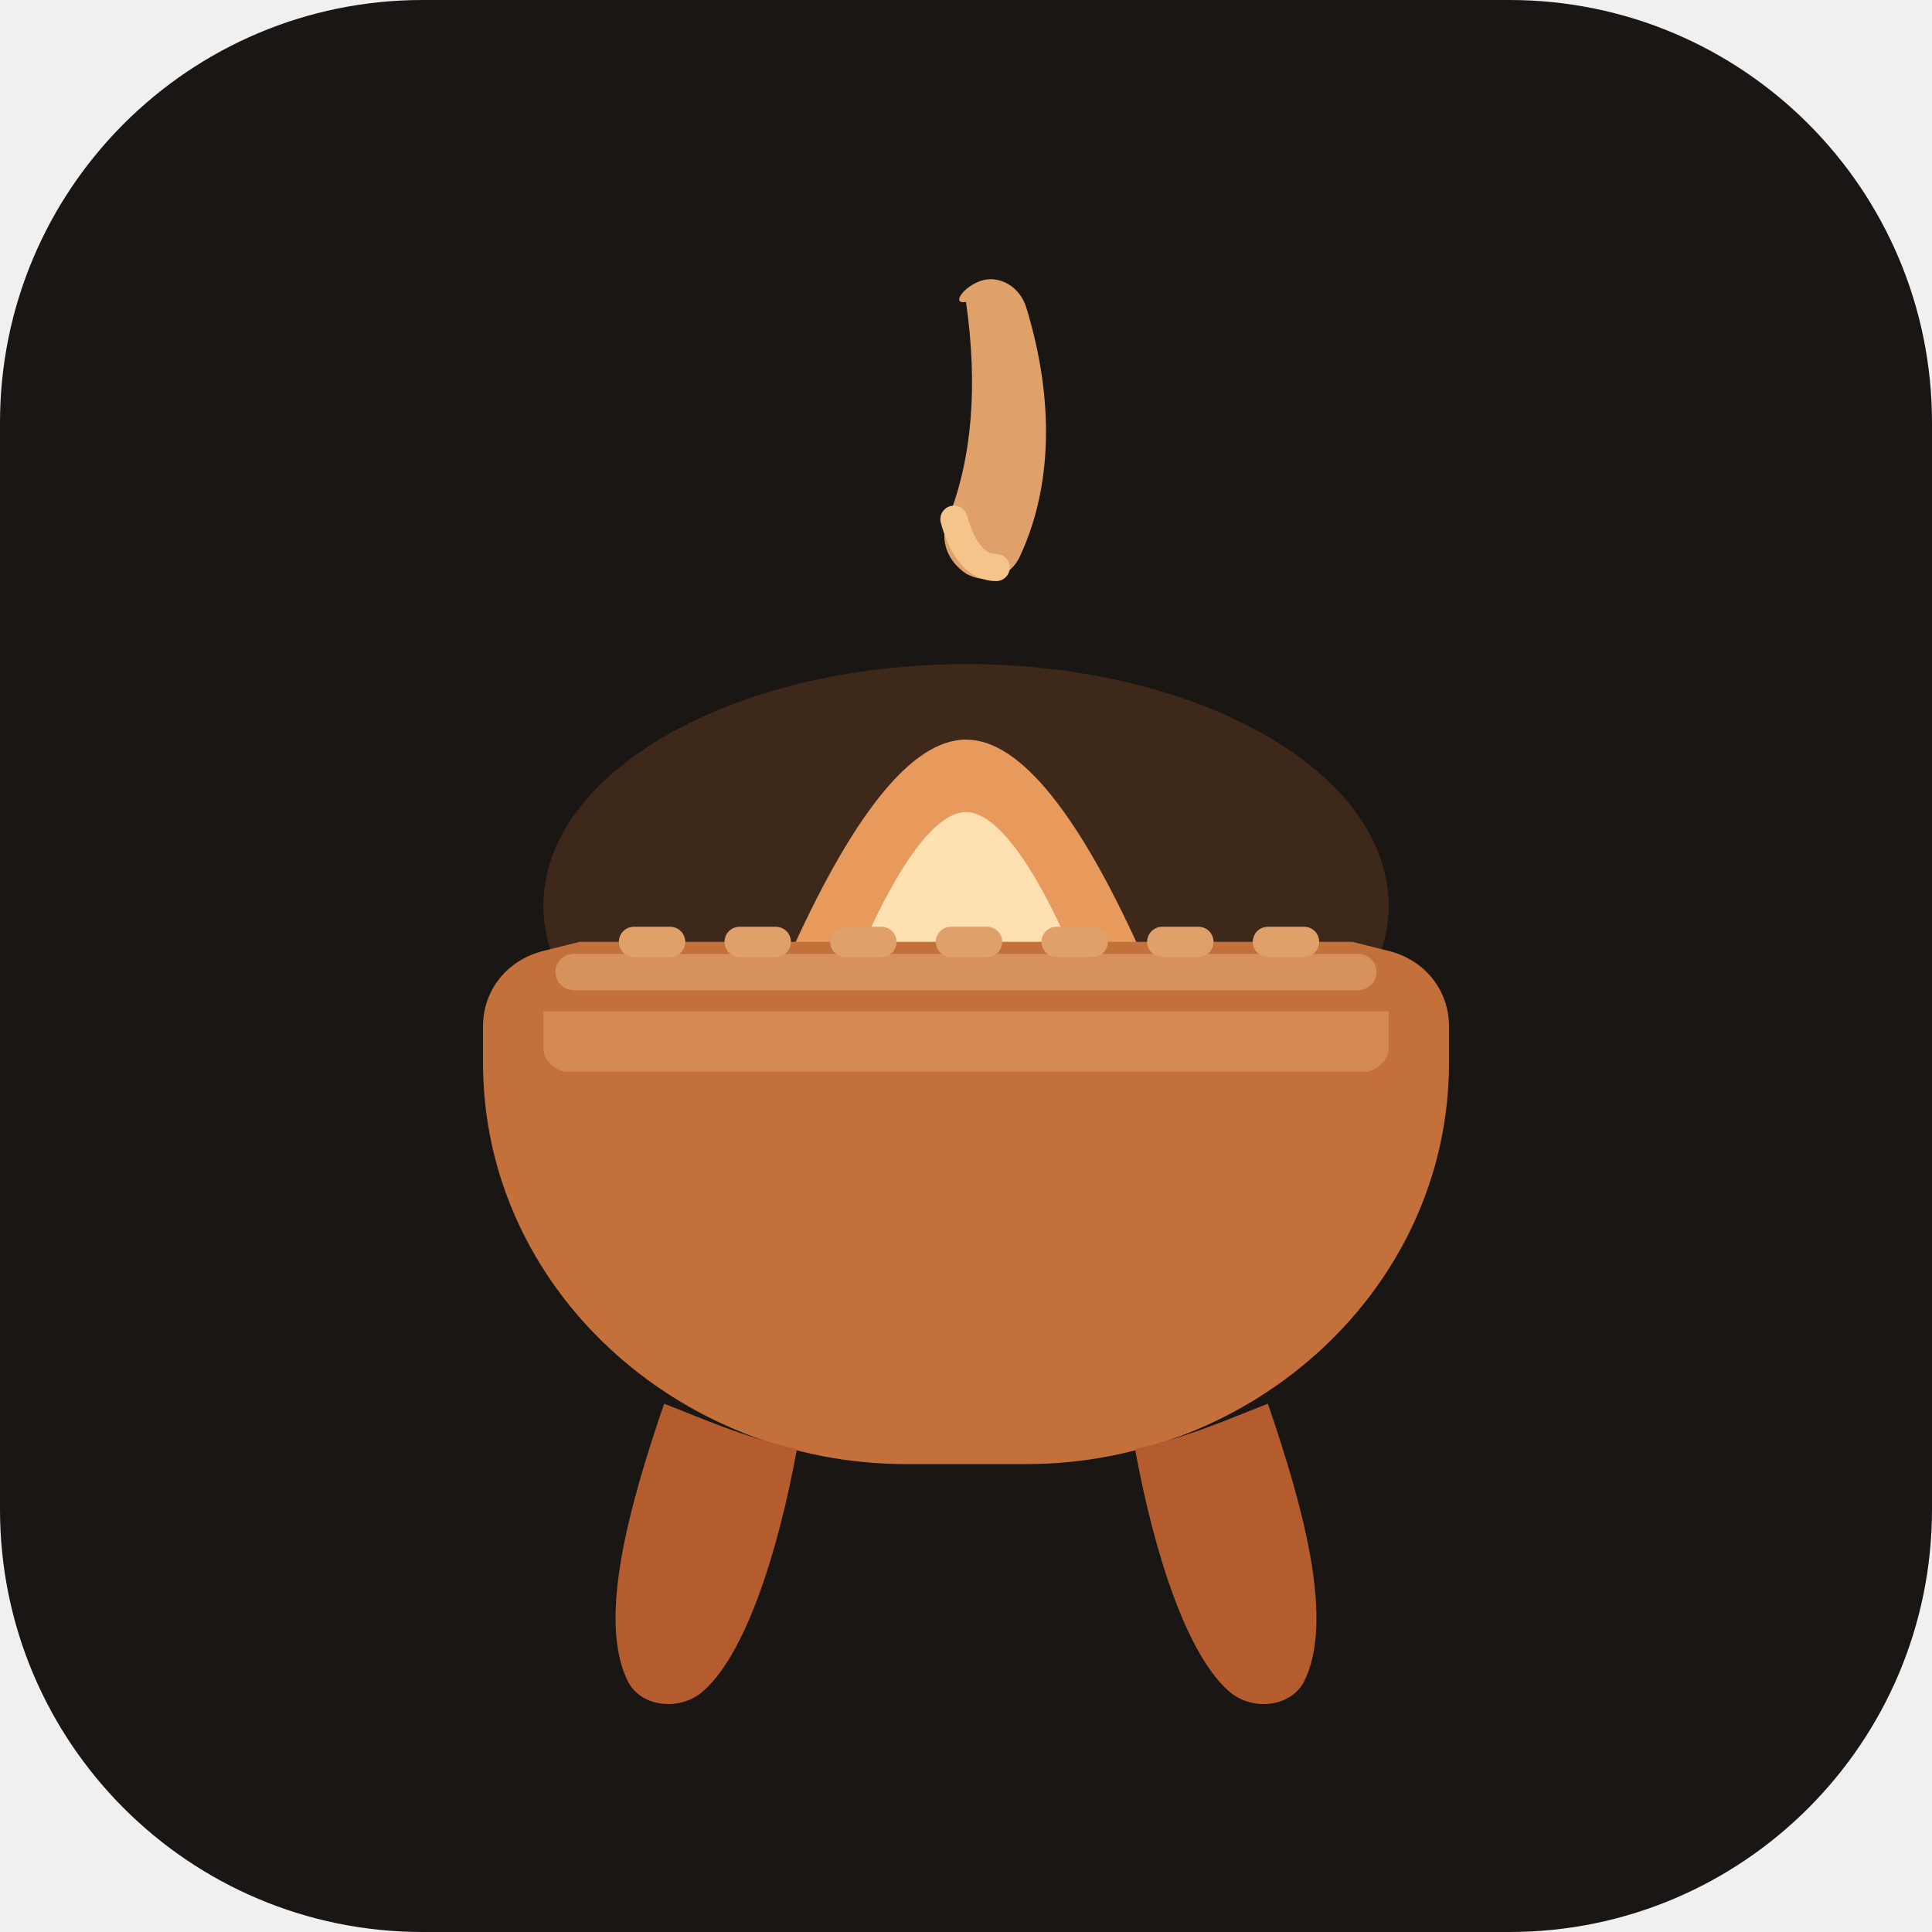
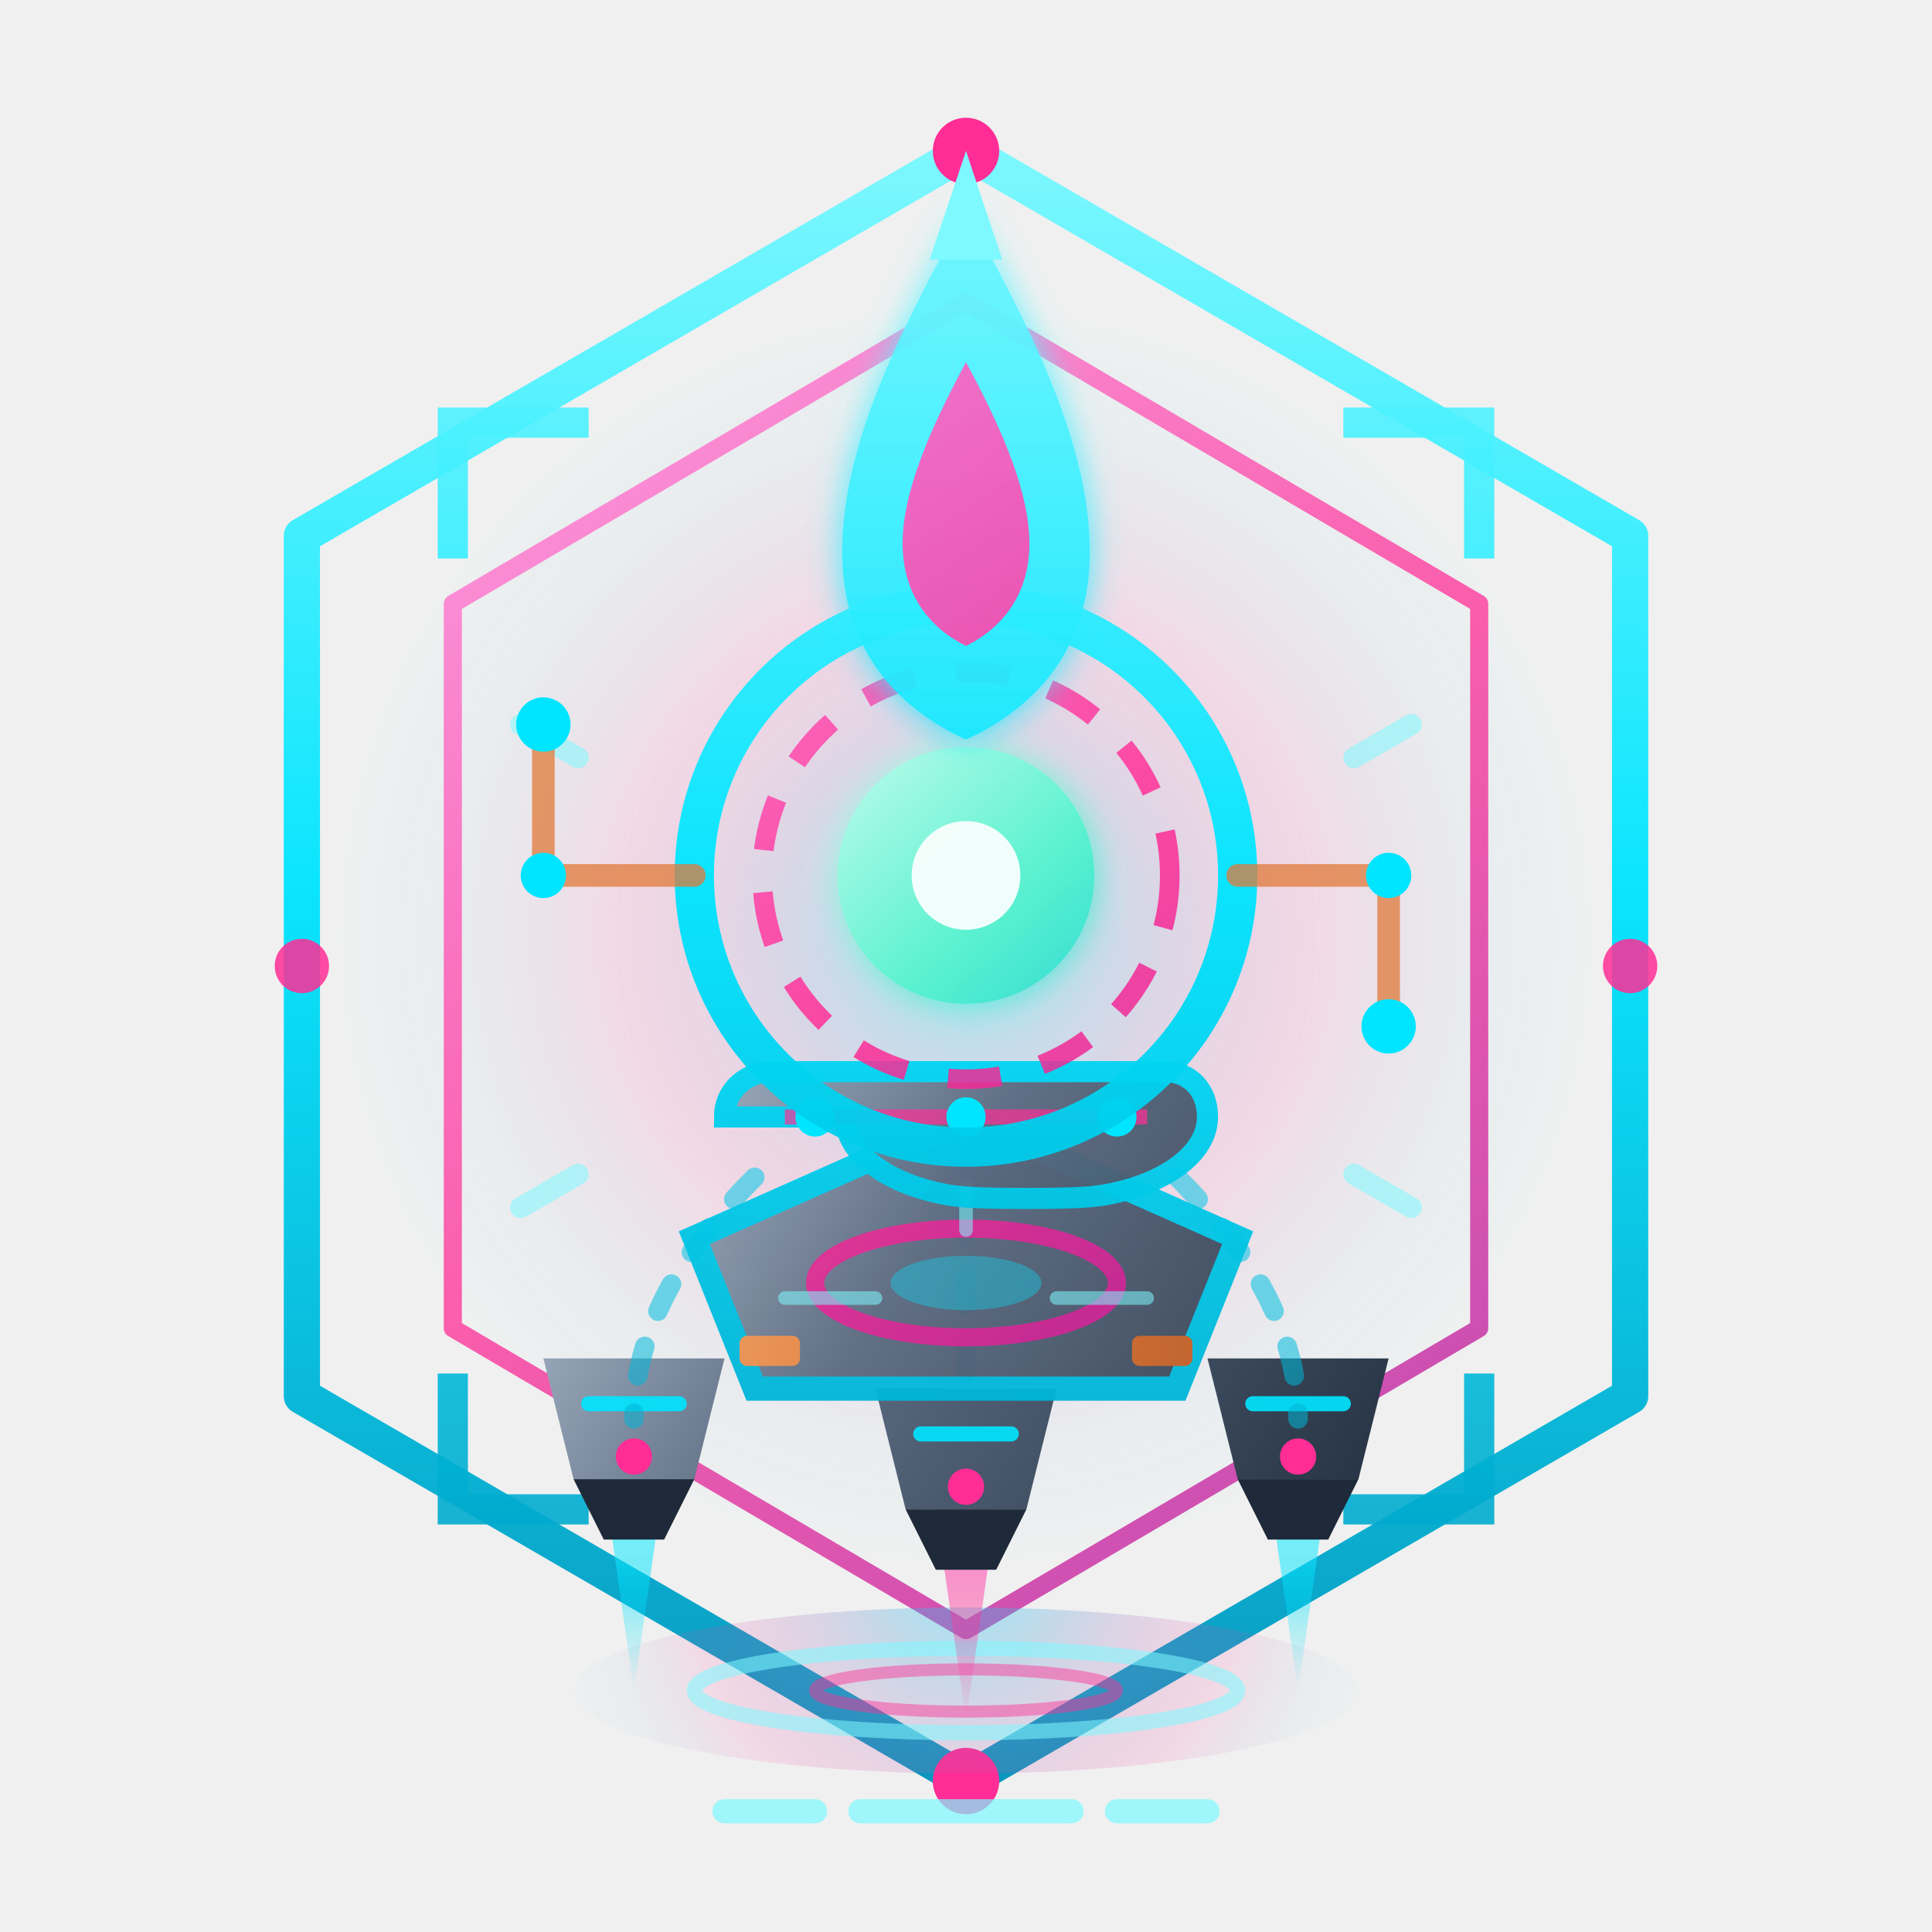
- <svg xmlns="http://www.w3.org/2000/svg" viewBox="0 0 64 64" fill="none" role="img" aria-label="tonglu">
-   <rect width="64" height="64" rx="14" fill="#1a1614" />
-   <ellipse cx="32" cy="30" rx="14" ry="8" fill="#e07a3a" opacity="0.18" />
-   <path d="M26 32c2.2-5 4.2-7.5 6-7.5s3.8 2.5 6 7.5c-2.1 2.4-4 3.5-6 3.5s-3.9-1.1-6-3.5Z" fill="#f0a060" opacity="0.95" />
-   <path d="M28.5 31.5c1.4-3.2 2.6-4.6 3.5-4.6s2.1 1.4 3.5 4.6c-1.2 1.3-2.3 1.9-3.5 1.9s-2.3-.6-3.5-1.9Z" fill="#ffe0b0" />
-   <path d="M16 34c0-1.2.8-2.2 2-2.5l1.2-.3h25.6l1.2.3c1.2.3 2 1.3 2 2.5v1.2c0 7.5-6.5 13.3-14 13.3h-4c-7.5 0-14-5.8-14-13.3V34Z" fill="#c4703a" />
-   <path d="M18 33.5h28v1.2c0 .4-.3.7-.7.8H18.7c-.4-.1-.7-.4-.7-.8v-1.2Z" fill="#d48952" />
-   <path d="M19 32.2h26" stroke="#e0a06a" stroke-width="1.2" stroke-linecap="round" opacity="0.7" />
-   <path d="M21 31.2h1.2M24.5 31.2h1.2M28 31.2h1.2M31.5 31.2h1.2M35 31.2h1.2M38.5 31.2h1.2M42 31.2h1.2" stroke="#e0a06a" stroke-width="1" stroke-linecap="round" />
-   <path d="M22 46.5c-1.2 3.5-2.2 7.2-1.2 9.2.4.8 1.6 1 2.4.4 1.5-1.2 2.6-4.8 3.2-8.1-1.8-.4-3.1-1-4.4-1.5Z" fill="#b45c2e" />
-   <path d="M42 46.5c1.2 3.5 2.2 7.2 1.2 9.2-.4.8-1.6 1-2.4.4-1.5-1.2-2.6-4.8-3.2-8.1 1.8-.4 3.1-1 4.4-1.5Z" fill="#b45c2e" />
-   <path d="M32 10c.4 2.8.2 5.2-.6 7.2-.3.7 0 1.4.6 1.8.7.4 1.5.1 1.8-.6C35 15.8 34.8 12.8 34 10.2c-.2-.7-.9-1.1-1.5-.9-.6.2-1 .8-.5.7Z" fill="#e0a06a" />
-   <path d="M31.6 17.2c.3 1.1.8 1.6 1.4 1.6" stroke="#f5c48a" stroke-width="0.9" stroke-linecap="round" />
+ <svg xmlns="http://www.w3.org/2000/svg" viewBox="0 0 128 128" fill="none" role="img" aria-label="tonglu">
+   <defs>
+     <linearGradient id="neon" x1="64" y1="8" x2="64" y2="120" gradientUnits="userSpaceOnUse">
+       <stop stop-color="#7DF9FF" />
+       <stop offset=".45" stop-color="#00E5FF" />
+       <stop offset="1" stop-color="#0090B8" />
+     </linearGradient>
+     <linearGradient id="mag" x1="40" y1="20" x2="96" y2="100" gradientUnits="userSpaceOnUse">
+       <stop stop-color="#FF7AD9" />
+       <stop offset=".5" stop-color="#FF2D95" />
+       <stop offset="1" stop-color="#B5179E" />
+     </linearGradient>
+     <linearGradient id="core" x1="48" y1="48" x2="88" y2="92" gradientUnits="userSpaceOnUse">
+       <stop stop-color="#E8FFF8" />
+       <stop offset=".35" stop-color="#5CF2D0" />
+       <stop offset=".7" stop-color="#00C2D4" />
+       <stop offset="1" stop-color="#FF2D95" />
+     </linearGradient>
+     <linearGradient id="metal" x1="36" y1="72" x2="92" y2="108" gradientUnits="userSpaceOnUse">
+       <stop stop-color="#B8C5D6" />
+       <stop offset=".4" stop-color="#5A6A80" />
+       <stop offset="1" stop-color="#1E2A3A" />
+     </linearGradient>
+     <linearGradient id="copper" x1="30" y1="70" x2="98" y2="98" gradientUnits="userSpaceOnUse">
+       <stop stop-color="#FFD19A" />
+       <stop offset=".5" stop-color="#E07A3A" />
+       <stop offset="1" stop-color="#9C4A22" />
+     </linearGradient>
+     <linearGradient id="thrust" x1="0" y1="0" x2="0" y2="1">
+       <stop stop-color="#7DF9FF" stop-opacity=".95" />
+       <stop offset=".45" stop-color="#00E5FF" stop-opacity=".55" />
+       <stop offset="1" stop-color="#00E5FF" stop-opacity="0" />
+     </linearGradient>
+     <linearGradient id="thrust-m" x1="0" y1="0" x2="0" y2="1">
+       <stop stop-color="#FF7AD9" stop-opacity=".9" />
+       <stop offset=".5" stop-color="#FF2D95" stop-opacity=".45" />
+       <stop offset="1" stop-color="#FF2D95" stop-opacity="0" />
+     </linearGradient>
+     <radialGradient id="glow" cx="64" cy="62" r="42" gradientUnits="userSpaceOnUse">
+       <stop stop-color="#00E5FF" stop-opacity=".35" />
+       <stop offset=".55" stop-color="#FF2D95" stop-opacity=".12" />
+       <stop offset="1" stop-color="#00E5FF" stop-opacity="0" />
+     </radialGradient>
+     <radialGradient id="pad-glow" cx="64" cy="104" r="28" gradientUnits="userSpaceOnUse">
+       <stop stop-color="#00E5FF" stop-opacity=".4" />
+       <stop offset=".65" stop-color="#FF2D95" stop-opacity=".12" />
+       <stop offset="1" stop-color="#00E5FF" stop-opacity="0" />
+     </radialGradient>
+     <filter id="soft" x="-20%" y="-20%" width="140%" height="140%">
+       <feGaussianBlur stdDeviation="1.1" result="b" />
+       <feMerge>
+         <feMergeNode in="b" />
+         <feMergeNode in="SourceGraphic" />
+       </feMerge>
+     </filter>
+   </defs>
+   <circle cx="64" cy="64" r="48" fill="url(#glow)" />
+   <path d="M64 10 L108 35.5 V92.5 L64 118 L20 92.5 V35.5 Z" stroke="url(#neon)" stroke-width="2.4" stroke-linejoin="round" opacity=".95" />
+   <path d="M64 20 L98 40 V88 L64 108 L30 88 V40 Z" stroke="url(#mag)" stroke-width="1.2" stroke-linejoin="round" opacity=".75" />
+   <g stroke="url(#neon)" stroke-width="2" stroke-linecap="square" opacity=".9">
+     <path d="M38 28 H30 V36" />
+     <path d="M90 28 H98 V36" />
+     <path d="M38 100 H30 V92" />
+     <path d="M90 100 H98 V92" />
+   </g>
+   <g fill="#FF2D95">
+     <circle cx="64" cy="10" r="2.2" />
+     <circle cx="64" cy="118" r="2.2" />
+     <circle cx="20" cy="64" r="1.8" opacity=".85" />
+     <circle cx="108" cy="64" r="1.8" opacity=".85" />
+   </g>
+   <g stroke="#7DF9FF" stroke-width="1.4" stroke-linecap="round" opacity=".55">
+     <path d="M64 24 v4.5" />
+     <path d="M34.5 48 l3.8 2.2" />
+     <path d="M89.7 77.8 l3.8 2.2" />
+     <path d="M34.5 80 l3.8-2.2" />
+     <path d="M89.7 50.2 l3.8-2.2" />
+   </g>
+   <ellipse cx="64" cy="112" rx="26" ry="5.5" fill="url(#pad-glow)" />
+   <ellipse cx="64" cy="112" rx="18" ry="2.8" stroke="#7DF9FF" stroke-width="1" opacity=".55" fill="none" />
+   <ellipse cx="64" cy="112" rx="10" ry="1.4" stroke="#FF2D95" stroke-width=".8" opacity=".45" fill="none" />
+   <g opacity=".9">
+     <path fill="url(#thrust)" d="M40 98 L44 98 L42 112 Z" />
+     <path fill="url(#thrust-m)" d="M62 100 L66 100 L64 114 Z" />
+     <path fill="url(#thrust)" d="M84 98 L88 98 L86 112 Z" />
+   </g>
+   <g fill="url(#metal)">
+     <path d="M36 90 L48 90 L46 98 L38 98 Z" />
+     <path d="M38 98 L46 98 L44 102 L40 102 Z" fill="#1E2A3A" />
+     <path d="M58 92 L70 92 L68 100 L60 100 Z" />
+     <path d="M60 100 L68 100 L66 104 L62 104 Z" fill="#1E2A3A" />
+     <path d="M80 90 L92 90 L90 98 L82 98 Z" />
+     <path d="M82 98 L90 98 L88 102 L84 102 Z" fill="#1E2A3A" />
+   </g>
+   <g stroke="#00E5FF" stroke-width="1" stroke-linecap="round" opacity=".9">
+     <path d="M39 93 h6" />
+     <path d="M61 95 h6" />
+     <path d="M83 93 h6" />
+   </g>
+   <g fill="#FF2D95">
+     <circle cx="42" cy="96.5" r="1.2" />
+     <circle cx="64" cy="98.5" r="1.2" />
+     <circle cx="86" cy="96.5" r="1.2" />
+   </g>
+   <g stroke="url(#neon)" stroke-width="1.3" stroke-linecap="round" opacity=".55" stroke-dasharray="2 2.5">
+     <path d="M50 78 Q42 86 42 94" />
+     <path d="M78 78 Q86 86 86 94" />
+     <path d="M64 80 V92" />
+   </g>
+   <path fill="url(#metal)" stroke="url(#neon)" stroke-width="1.6" d="M46 82 L64 74 L82 82 L78 92 L50 92 Z" opacity=".95" />
+   <ellipse cx="64" cy="85" rx="10" ry="3.6" fill="none" stroke="url(#mag)" stroke-width="1.2" opacity=".85" />
+   <ellipse cx="64" cy="85" rx="5" ry="1.8" fill="#00E5FF" opacity=".35" />
+   <g stroke="#7DF9FF" stroke-width=".9" opacity=".55" stroke-linecap="round">
+     <path d="M52 86 h6" />
+     <path d="M70 86 h6" />
+     <path d="M64 78.5 v3" />
+   </g>
+   <g fill="url(#copper)">
+     <rect x="49" y="88.5" width="4" height="2" rx="0.5" />
+     <rect x="75" y="88.5" width="4" height="2" rx="0.5" />
+   </g>
+   <path fill="url(#metal)" stroke="url(#neon)" stroke-width="1.4" d="M48 74c0-1.6 1.2-2.8 2.8-3h26.4c1.6 0 2.8 1.2 2.8 3 0 2.4-2.8 4.5-7 5.2-.8.1-1.6.2-5 .2s-4.2-.1-5-.2c-4.2-.7-7-2.8-7-5.2z" opacity=".95" />
+   <path stroke="#FF2D95" stroke-width="1" d="M52 74h24" opacity=".7" />
+   <g fill="#00E5FF">
+     <circle cx="54" cy="74" r="1.3" />
+     <circle cx="64" cy="74" r="1.3" />
+     <circle cx="74" cy="74" r="1.3" />
+   </g>
+   <circle cx="64" cy="58" r="18" stroke="url(#neon)" stroke-width="2.6" opacity=".95" />
+   <circle cx="64" cy="58" r="13.5" stroke="url(#mag)" stroke-width="1.3" stroke-dasharray="3.5 2.8" opacity=".85" />
+   <circle cx="64" cy="58" r="8.5" fill="url(#core)" filter="url(#soft)" />
+   <circle cx="64" cy="58" r="3.6" fill="#FFFFFF" opacity=".9" />
+   <path filter="url(#soft)" fill="url(#neon)" d="M64 14c4.8 8.6 8.2 15.8 8.2 22.6 0 6.2-3.4 10.2-8.2 12.4-4.8-2.2-8.2-6.2-8.2-12.4 0-6.8 3.4-14 8.2-22.6z" opacity=".95" />
+   <path fill="url(#mag)" d="M64 24c2.6 4.8 4.2 8.8 4.2 12 0 3.4-1.8 5.6-4.2 6.8-2.4-1.2-4.2-3.4-4.2-6.8 0-3.2 1.6-7.2 4.2-12z" opacity=".9" />
+   <path fill="#7DF9FF" d="M64 10l2.4 7.2h-4.8L64 10z" />
+   <g stroke="#E07A3A" stroke-width="1.5" stroke-linecap="round" opacity=".75">
+     <path d="M46 58 H36" />
+     <path d="M82 58 H92" />
+     <path d="M36 58 V48" />
+     <path d="M92 58 V68" />
+   </g>
+   <g fill="#00E5FF">
+     <circle cx="36" cy="48" r="1.8" />
+     <circle cx="92" cy="68" r="1.8" />
+     <circle cx="36" cy="58" r="1.5" />
+     <circle cx="92" cy="58" r="1.5" />
+   </g>
+   <g stroke="#7DF9FF" stroke-width="1.6" stroke-linecap="round" opacity=".7">
+     <path d="M48 120 h6" />
+     <path d="M57 120 h14" />
+     <path d="M74 120 h6" />
+   </g>
</svg>
